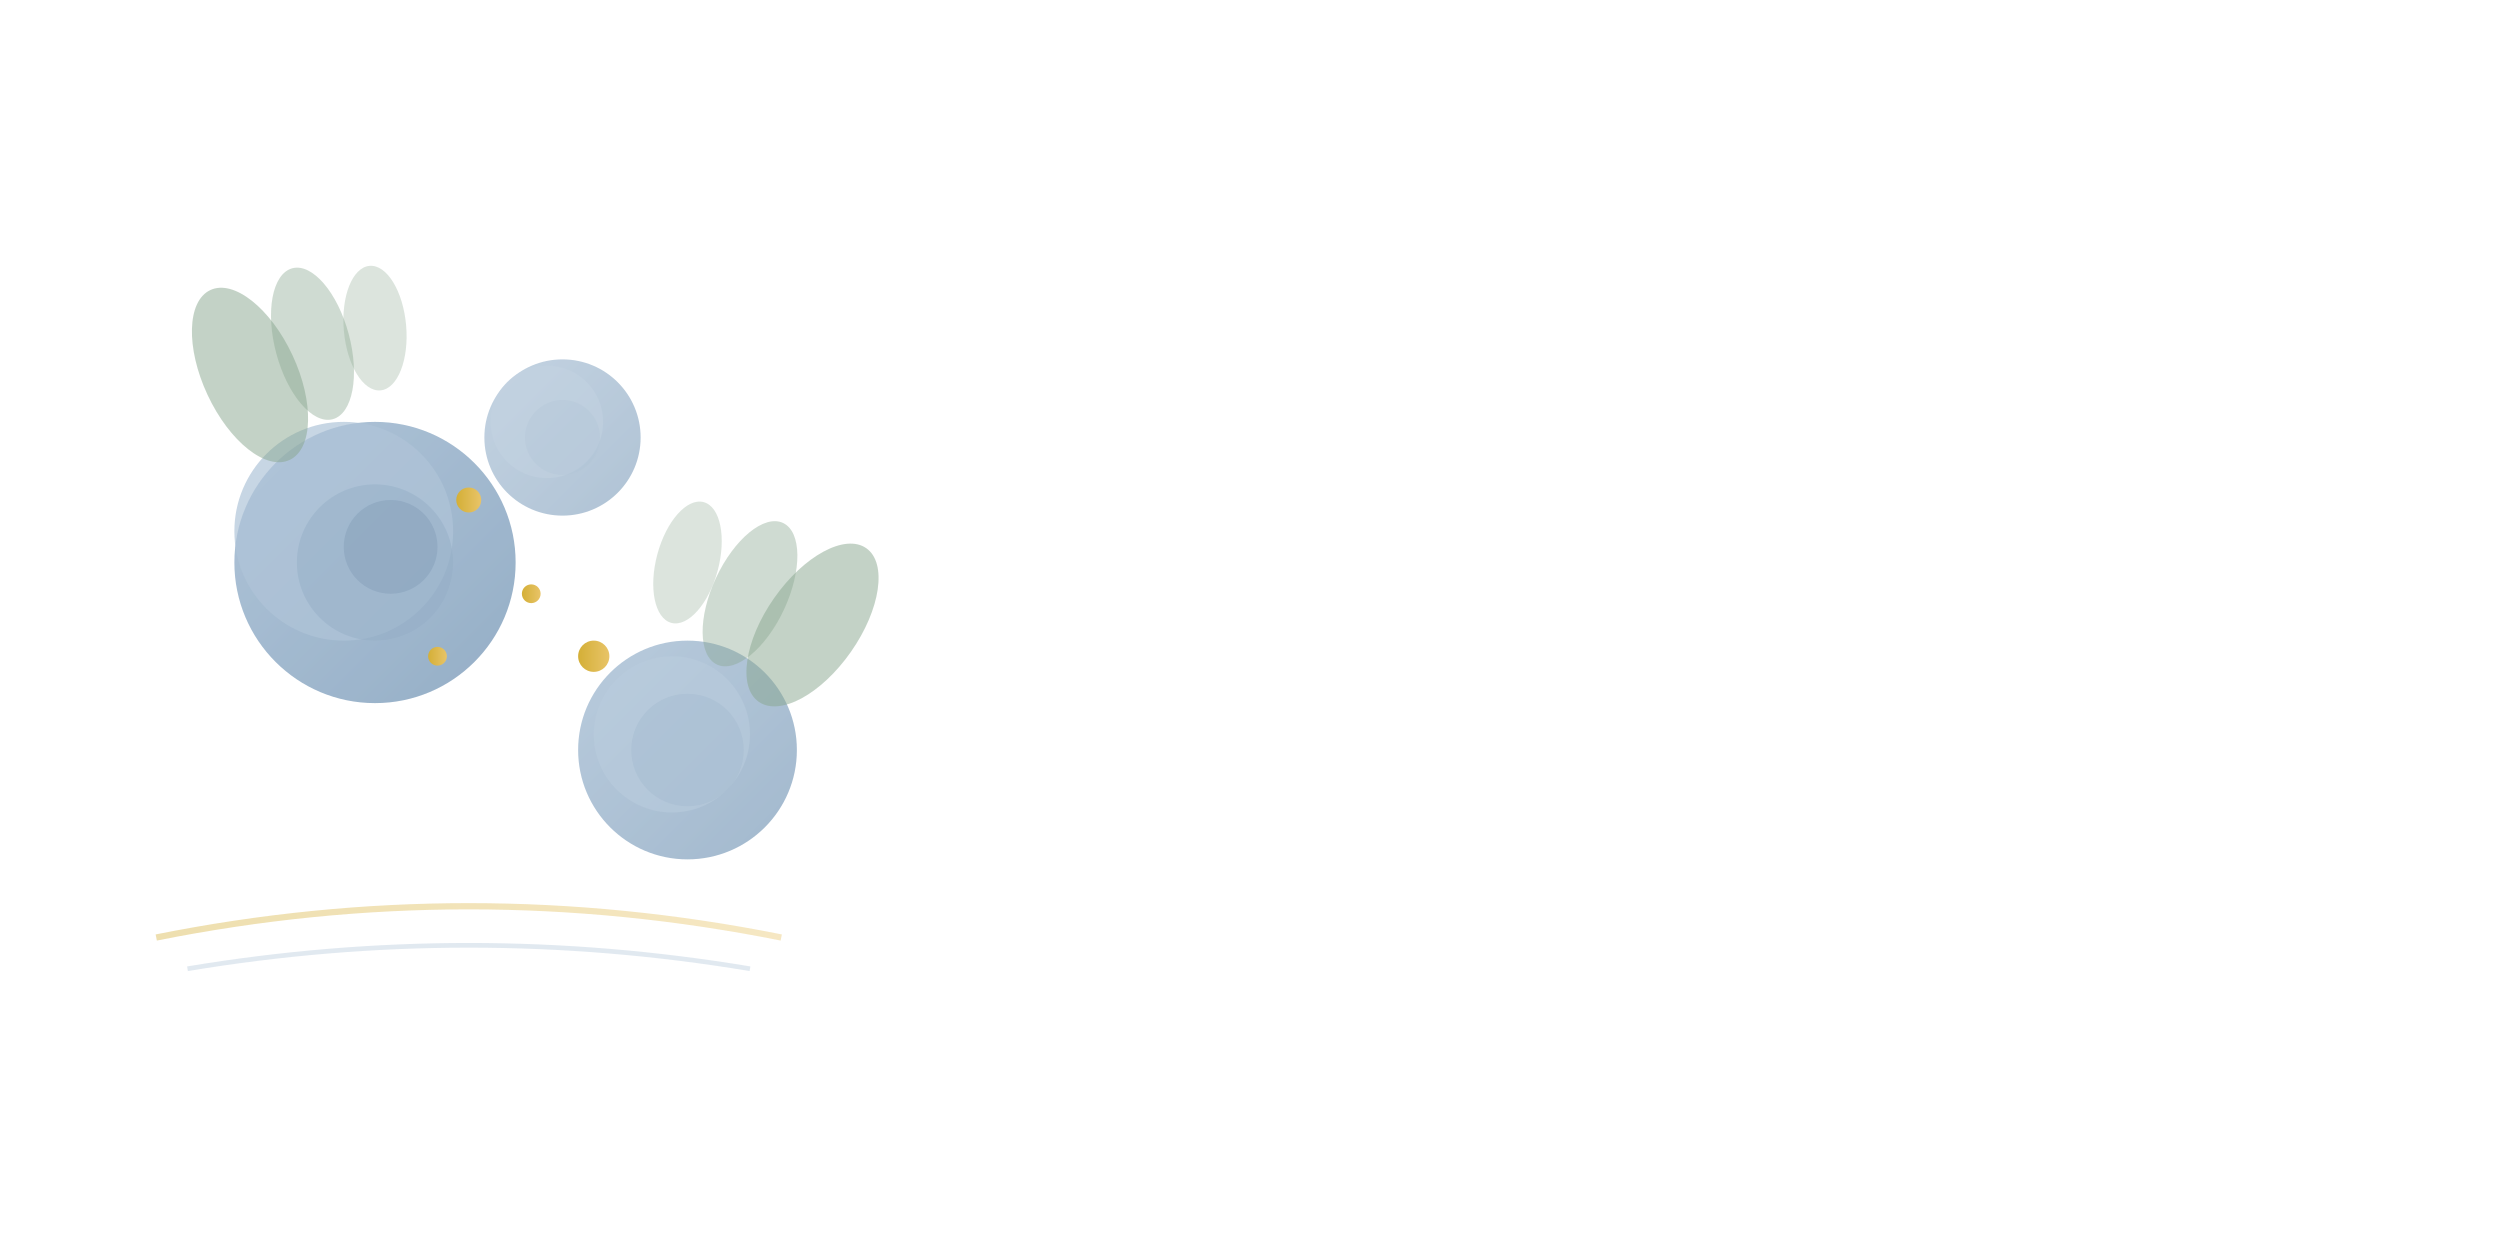
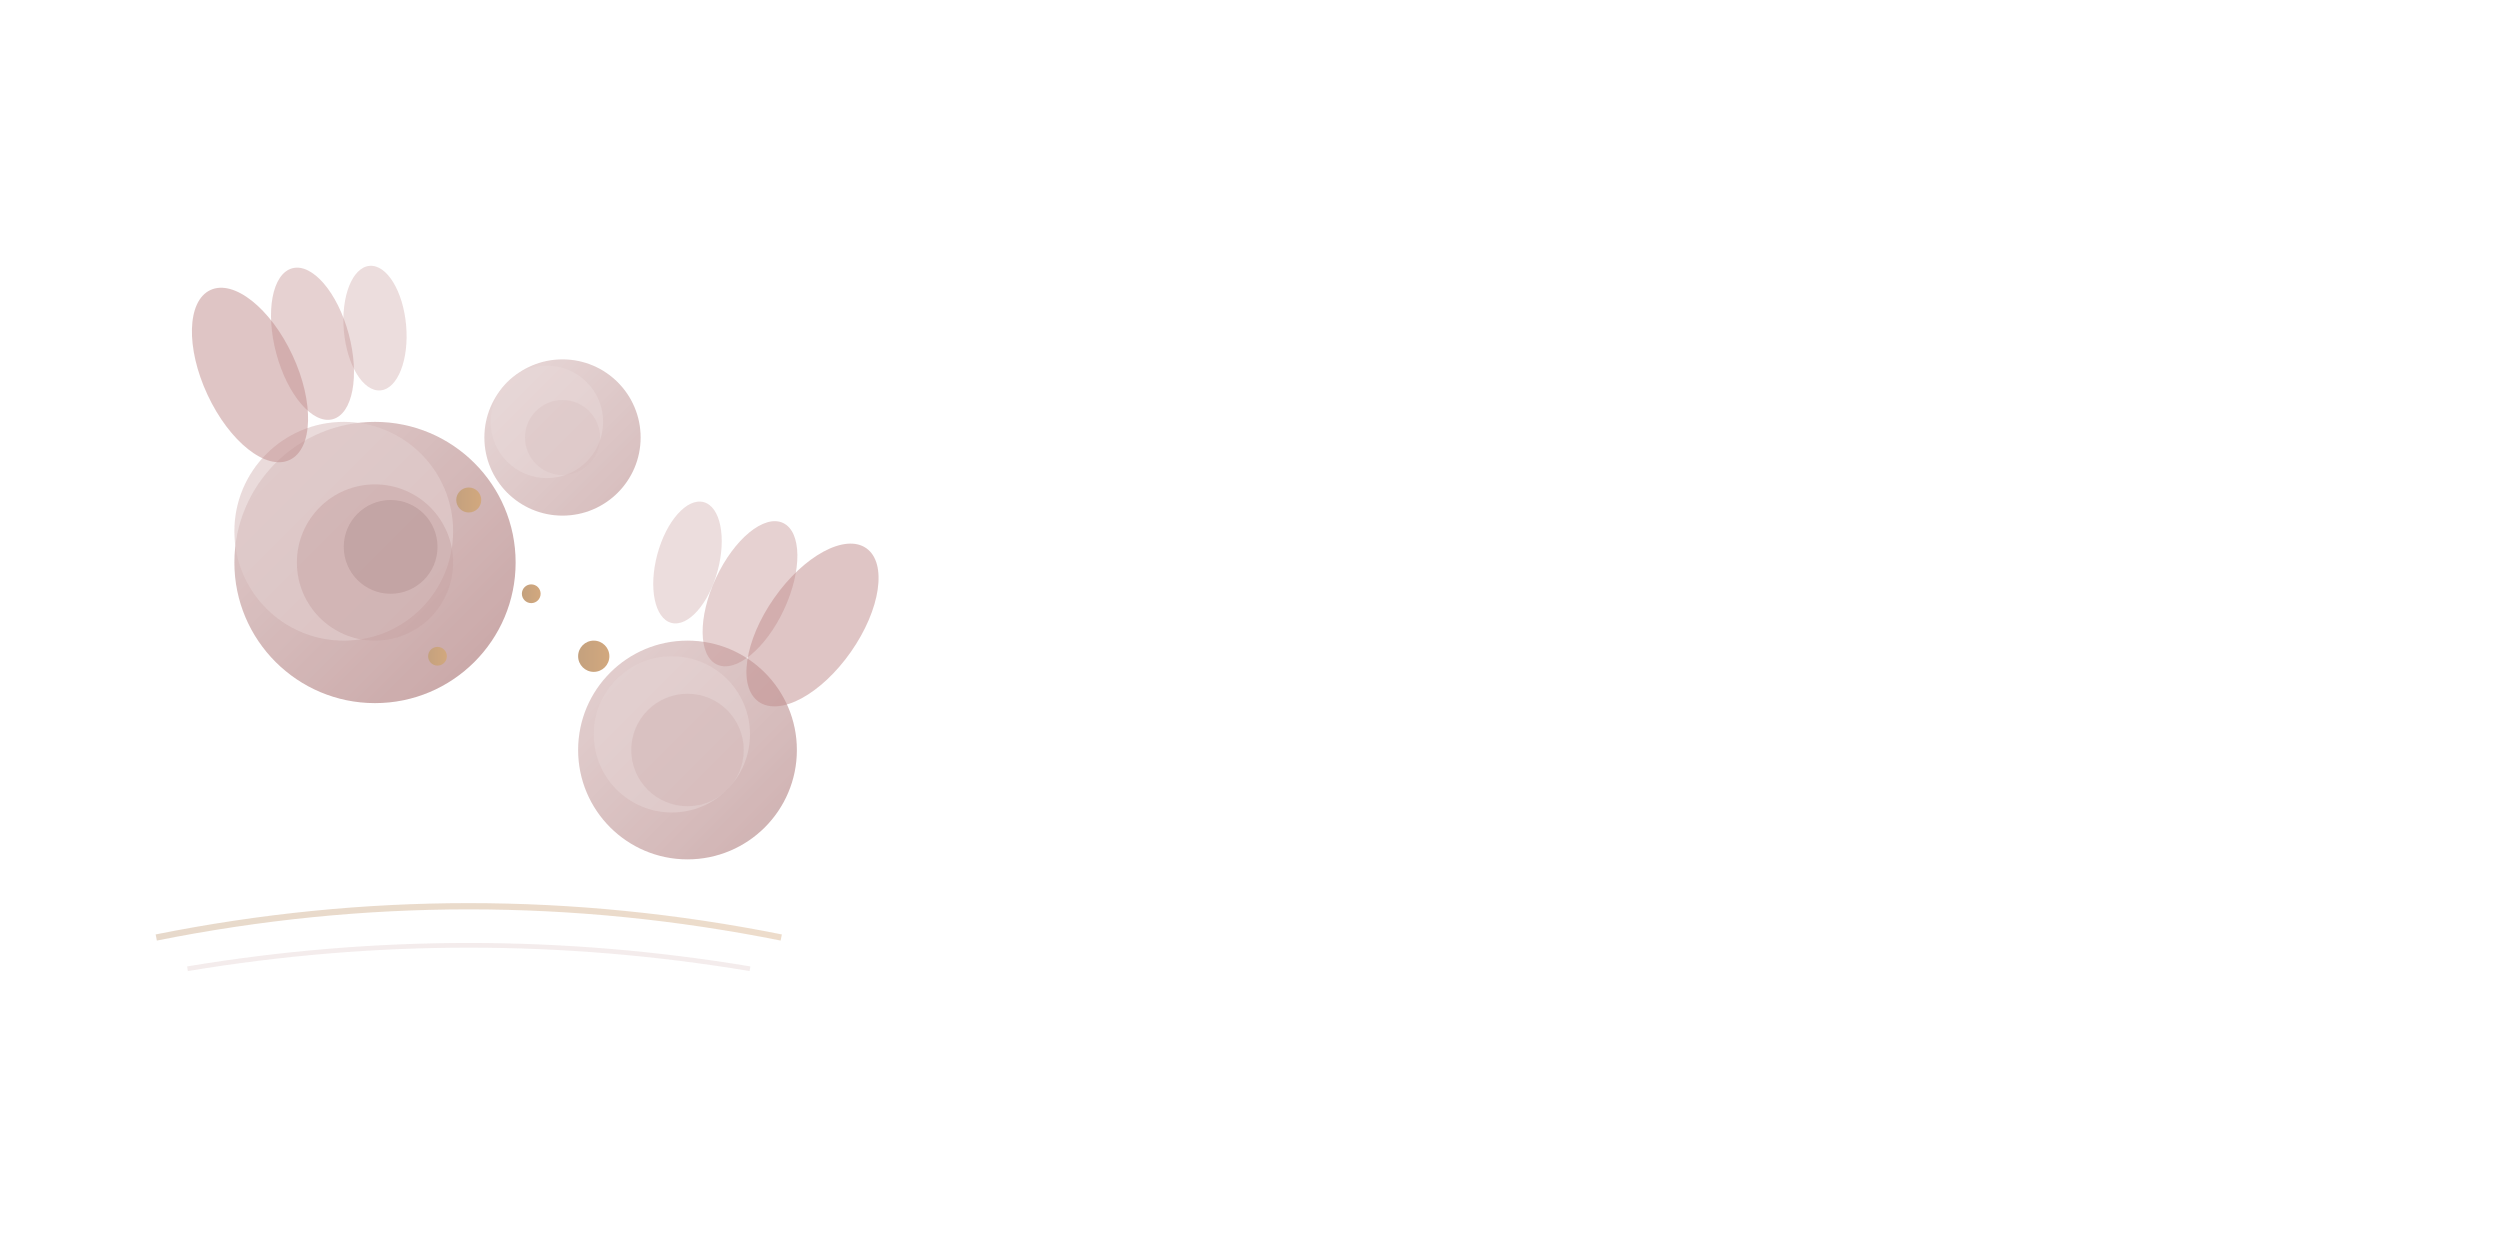
<svg xmlns="http://www.w3.org/2000/svg" viewBox="0 0 800 400" fill="none">
  <defs>
    <linearGradient id="blueGrad" x1="0%" y1="0%" x2="100%" y2="100%">
-       <stop offset="0%" style="stop-color:#9BB5CE;stop-opacity:1" />
-       <stop offset="100%" style="stop-color:#7a9ab8;stop-opacity:1" />
+       <stop offset="0%" style="stop-color:#D9BFBF;stop-opacity:1" />
+       <stop offset="100%" style="stop-color:#B98D8D;stop-opacity:1" />
    </linearGradient>
    <linearGradient id="goldGrad" x1="0%" y1="0%" x2="100%" y2="0%">
-       <stop offset="0%" style="stop-color:#D4AF37;stop-opacity:1" />
-       <stop offset="100%" style="stop-color:#E8C468;stop-opacity:1" />
+       <stop offset="0%" style="stop-color:#C4A17E;stop-opacity:1" />
+       <stop offset="100%" style="stop-color:#D2A87E;stop-opacity:1" />
    </linearGradient>
  </defs>
  <g opacity="0.8">
    <circle cx="120" cy="180" r="45" fill="url(#blueGrad)" />
-     <circle cx="110" cy="170" r="35" fill="#9BB5CE" opacity="0.7" />
-     <circle cx="120" cy="180" r="25" fill="#7a9ab8" opacity="0.5" />
-     <circle cx="125" cy="175" r="15" fill="#5e7fa0" opacity="0.4" />
+     <circle cx="110" cy="170" r="35" fill="#D9BFBF" opacity="0.7" />
+     <circle cx="120" cy="180" r="25" fill="#B98D8D" opacity="0.5" />
+     <circle cx="125" cy="175" r="15" fill="#996D6D" opacity="0.4" />
  </g>
  <g opacity="0.7">
    <circle cx="220" cy="240" r="35" fill="url(#blueGrad)" />
-     <circle cx="215" cy="235" r="25" fill="#9BB5CE" opacity="0.6" />
-     <circle cx="220" cy="240" r="18" fill="#7a9ab8" opacity="0.4" />
+     <circle cx="215" cy="235" r="25" fill="#D9BFBF" opacity="0.6" />
+     <circle cx="220" cy="240" r="18" fill="#B98D8D" opacity="0.4" />
  </g>
  <g opacity="0.6">
    <circle cx="180" cy="140" r="25" fill="url(#blueGrad)" />
-     <circle cx="175" cy="135" r="18" fill="#9BB5CE" opacity="0.5" />
-     <circle cx="180" cy="140" r="12" fill="#7a9ab8" opacity="0.3" />
+     <circle cx="175" cy="135" r="18" fill="#D9BFBF" opacity="0.5" />
+     <circle cx="180" cy="140" r="12" fill="#B98D8D" opacity="0.3" />
  </g>
-   <ellipse cx="80" cy="120" rx="15" ry="30" fill="#88a68e" opacity="0.5" transform="rotate(-25 80 120)" />
-   <ellipse cx="100" cy="110" rx="12" ry="25" fill="#88a68e" opacity="0.4" transform="rotate(-15 100 110)" />
-   <ellipse cx="120" cy="105" rx="10" ry="20" fill="#88a68e" opacity="0.3" transform="rotate(-5 120 105)" />
-   <ellipse cx="260" cy="200" rx="15" ry="30" fill="#88a68e" opacity="0.5" transform="rotate(35 260 200)" />
-   <ellipse cx="240" cy="190" rx="12" ry="25" fill="#88a68e" opacity="0.4" transform="rotate(25 240 190)" />
-   <ellipse cx="220" cy="180" rx="10" ry="20" fill="#88a68e" opacity="0.3" transform="rotate(15 220 180)" />
+   <ellipse cx="80" cy="120" rx="15" ry="30" fill="#C08C8C" opacity="0.5" transform="rotate(-25 80 120)" />
+   <ellipse cx="100" cy="110" rx="12" ry="25" fill="#C08C8C" opacity="0.4" transform="rotate(-15 100 110)" />
+   <ellipse cx="120" cy="105" rx="10" ry="20" fill="#C08C8C" opacity="0.3" transform="rotate(-5 120 105)" />
+   <ellipse cx="260" cy="200" rx="15" ry="30" fill="#C08C8C" opacity="0.5" transform="rotate(35 260 200)" />
+   <ellipse cx="240" cy="190" rx="12" ry="25" fill="#C08C8C" opacity="0.4" transform="rotate(25 240 190)" />
+   <ellipse cx="220" cy="180" rx="10" ry="20" fill="#C08C8C" opacity="0.3" transform="rotate(15 220 180)" />
  <circle cx="150" cy="160" r="4" fill="url(#goldGrad)" />
  <circle cx="170" cy="190" r="3" fill="url(#goldGrad)" />
  <circle cx="190" cy="210" r="5" fill="url(#goldGrad)" />
  <circle cx="140" cy="210" r="3" fill="url(#goldGrad)" />
  <path d="M 50 300 Q 150 280, 250 300" stroke="url(#goldGrad)" stroke-width="2" fill="none" opacity="0.4" />
-   <path d="M 60 310 Q 150 295, 240 310" stroke="#9BB5CE" stroke-width="1.5" fill="none" opacity="0.3" />
+   <path d="M 60 310 Q 150 295, 240 310" stroke="#D9BFBF" stroke-width="1.5" fill="none" opacity="0.3" />
</svg>
